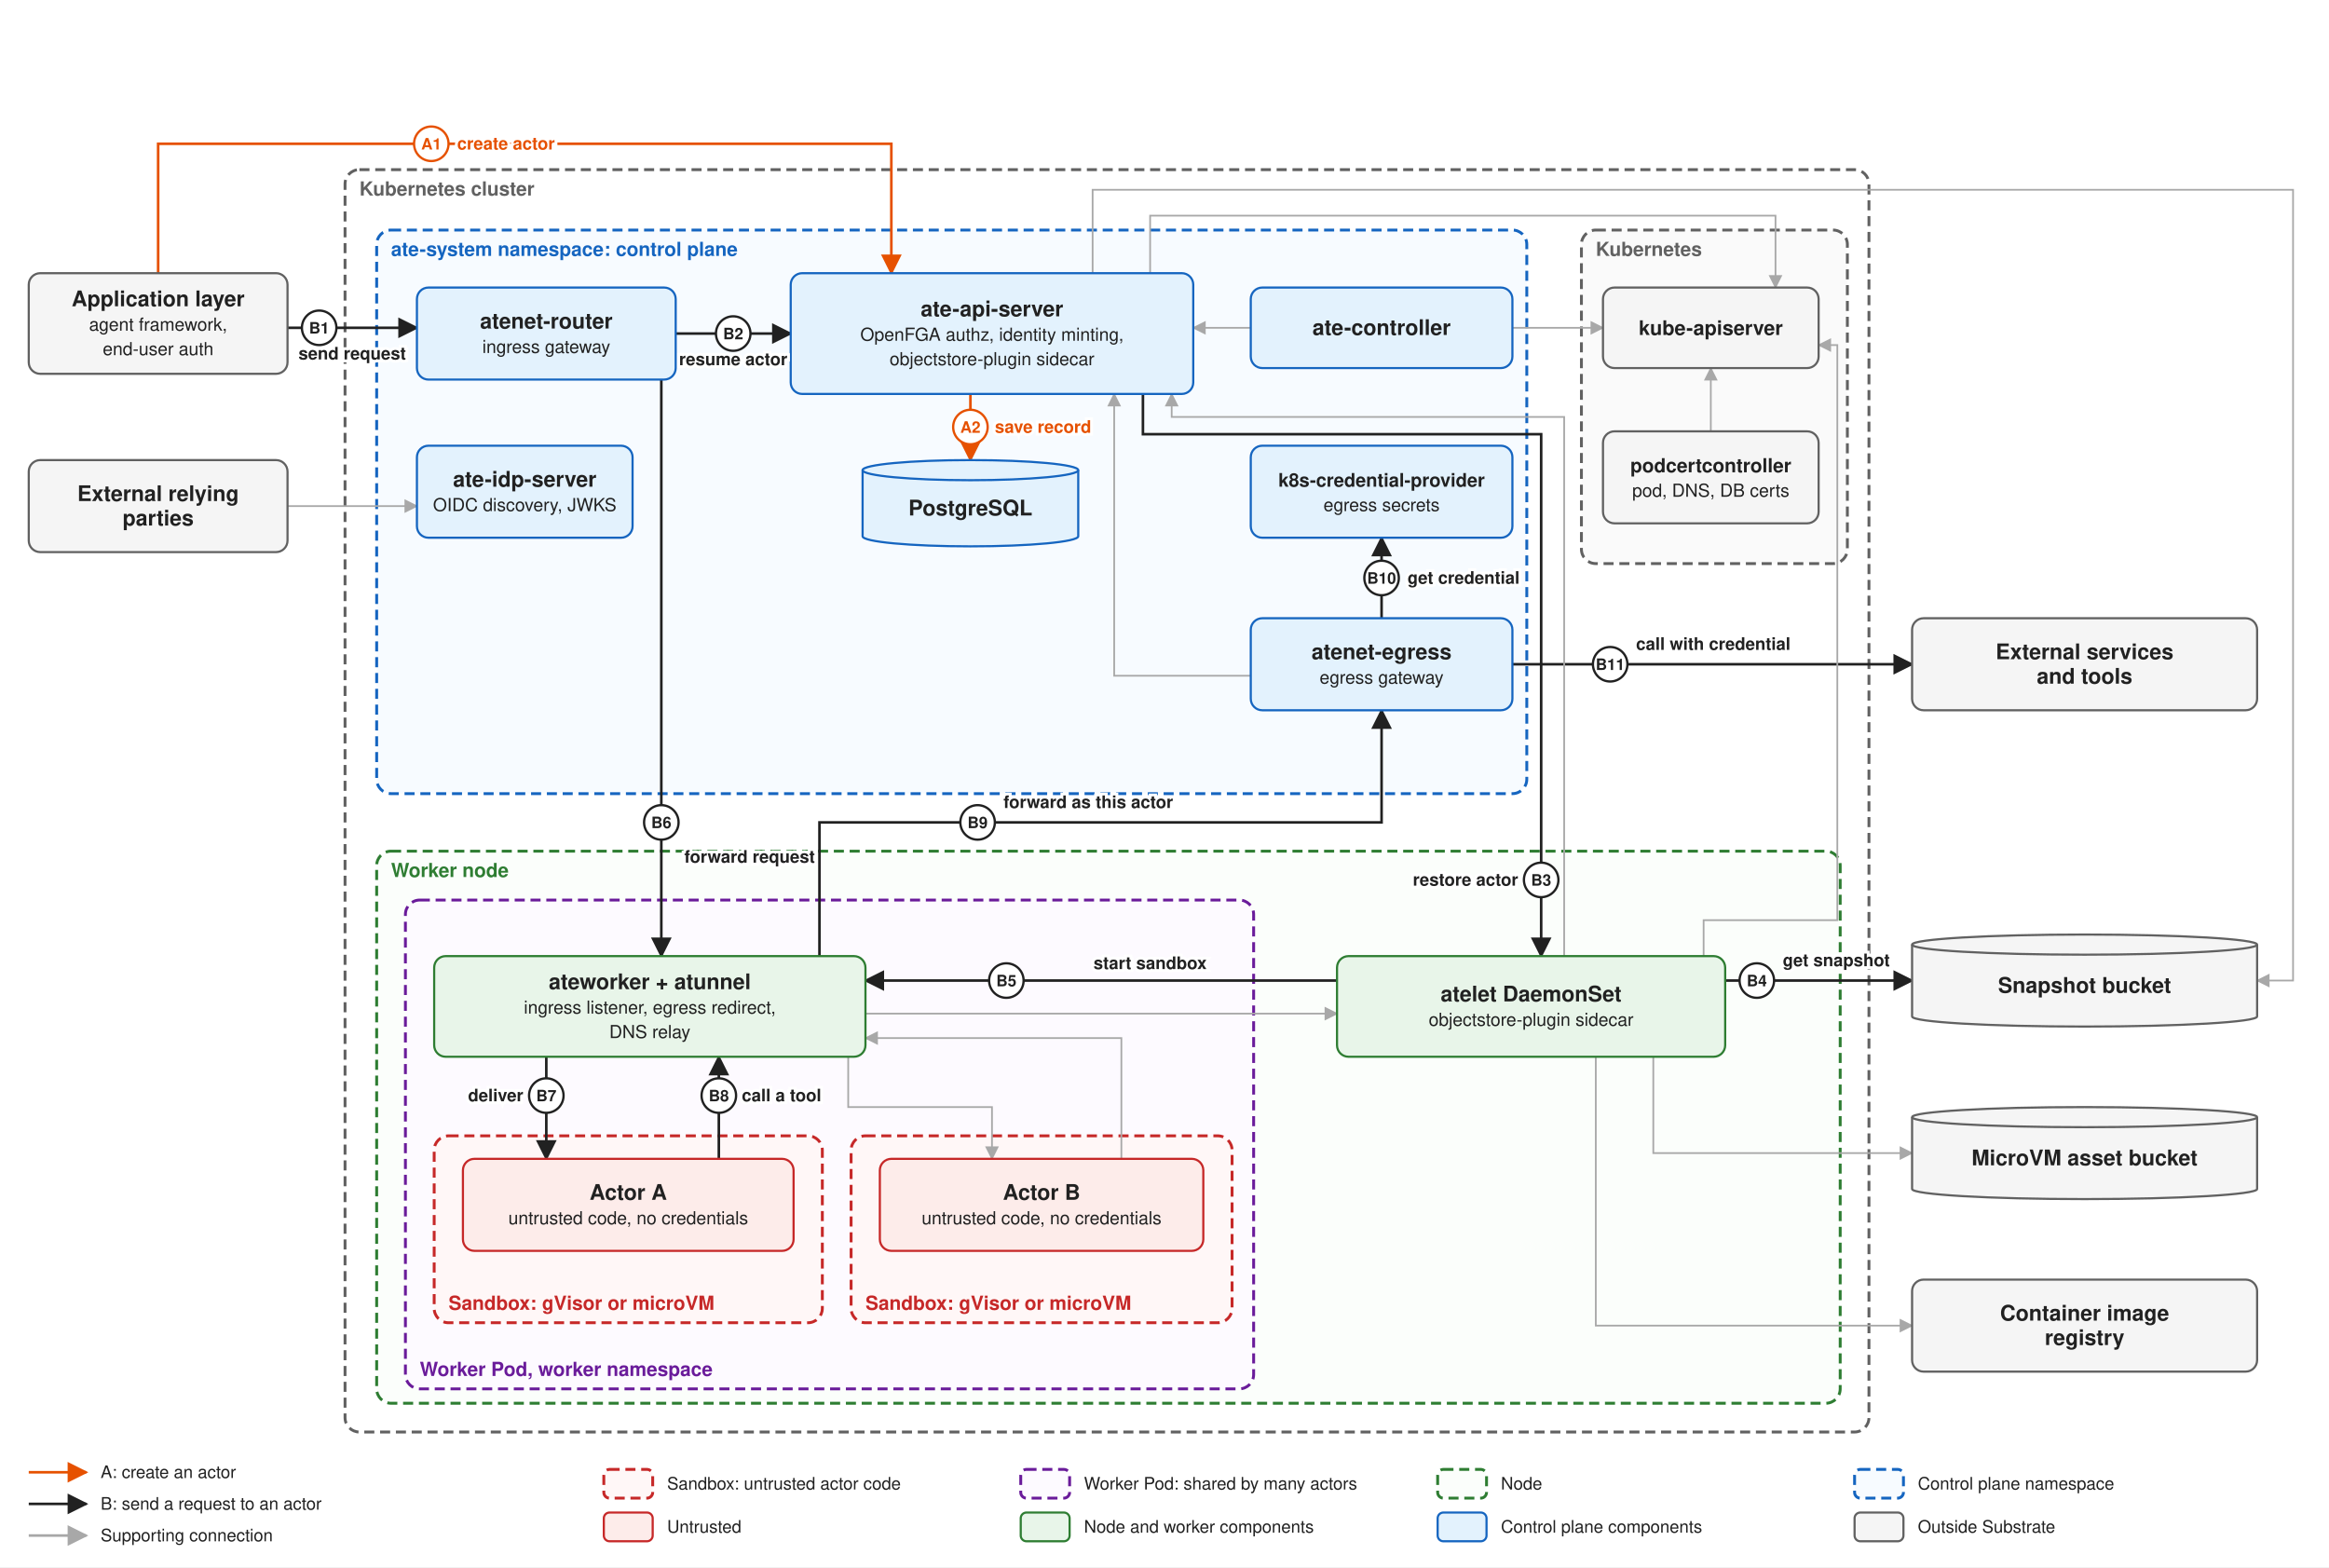
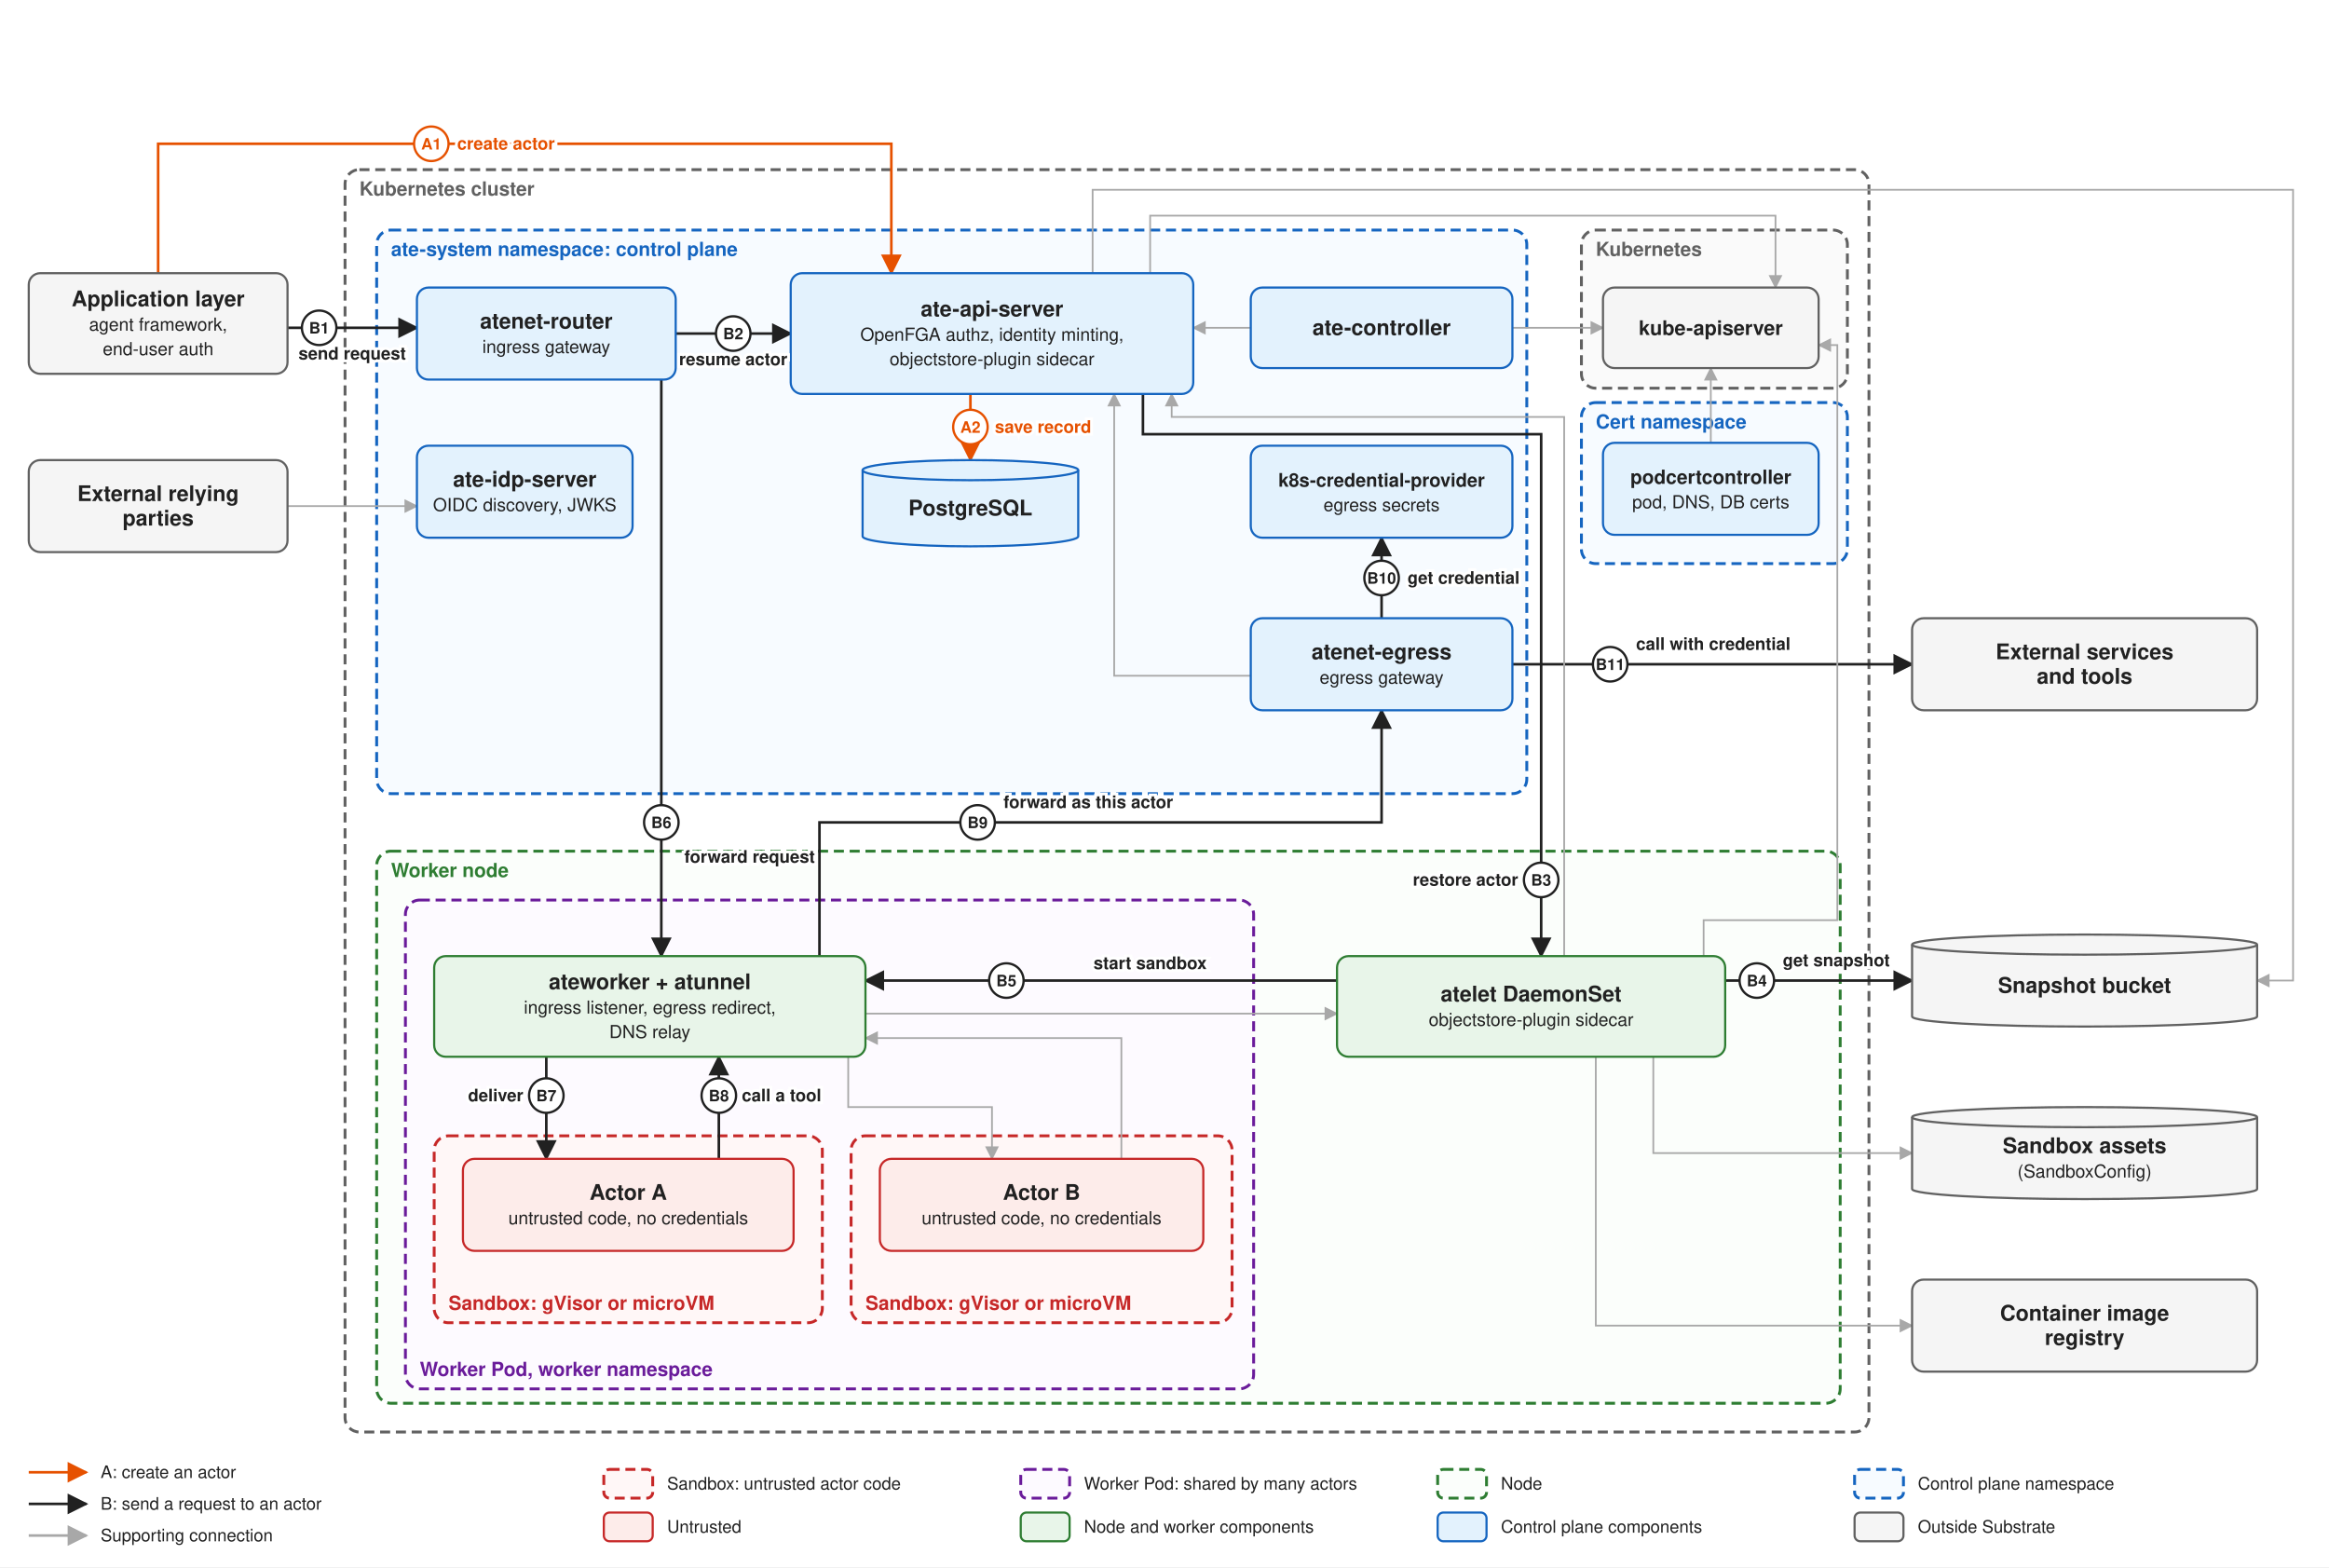
<svg xmlns="http://www.w3.org/2000/svg" viewBox="0 0 1620 1090" width="1620" height="1090" font-family="Helvetica, Arial, sans-serif">
  <defs>
    <marker id="arrowA" viewBox="0 0 10 10" refX="9" refY="5" markerWidth="8" markerHeight="8" orient="auto-start-reverse">
      <path d="M0,0 L10,5 L0,10 z" fill="#e65100" />
    </marker>
    <marker id="arrowB" viewBox="0 0 10 10" refX="9" refY="5" markerWidth="8" markerHeight="8" orient="auto-start-reverse">
      <path d="M0,0 L10,5 L0,10 z" fill="#212121" />
    </marker>
    <marker id="arrowG" viewBox="0 0 10 10" refX="9" refY="5" markerWidth="8" markerHeight="8" orient="auto-start-reverse">
      <path d="M0,0 L10,5 L0,10 z" fill="#a8a8a8" />
    </marker>
+     <marker id="arrowP" viewBox="0 0 10 10" refX="9" refY="5" markerWidth="8" markerHeight="8" orient="auto-start-reverse">
+       <path d="M0,0 L10,5 L0,10 z" fill="#00838f" />
+     </marker>
    <marker id="arrowT" viewBox="0 0 10 10" refX="9" refY="5" markerWidth="8" markerHeight="8" orient="auto-start-reverse">
      <path d="M0,0 L10,5 L0,10 z" fill="#00838f" />
    </marker>
  </defs>
  <rect width="1620" height="1090" fill="#ffffff" />
  <rect x="240" y="118" width="1060" height="878" rx="10" fill="#ffffff" stroke="#616161" stroke-width="2" stroke-dasharray="7 4" />
  <text x="250" y="136" font-size="13.5" font-weight="bold" fill="#616161">Kubernetes cluster</text>
  <rect x="262" y="160" width="800" height="392" rx="10" fill="#f7fbff" stroke="#1565c0" stroke-width="2" stroke-dasharray="7 4" />
  <text x="272" y="178" font-size="13.5" font-weight="bold" fill="#1565c0">ate-system namespace: control plane</text>
-   <rect x="1100" y="160" width="185" height="232" rx="10" fill="#fafafa" stroke="#616161" stroke-width="2" stroke-dasharray="7 4" />
+   <rect x="1100" y="160" width="185" height="110" rx="10" fill="#fafafa" stroke="#616161" stroke-width="2" stroke-dasharray="7 4" />
  <text x="1110" y="178" font-size="13.5" font-weight="bold" fill="#616161">Kubernetes</text>
+   <rect x="1100" y="280" width="185" height="112" rx="10" fill="#f7fbff" stroke="#1565c0" stroke-width="2" stroke-dasharray="7 4" />
+   <text x="1110" y="298" font-size="13.5" font-weight="bold" fill="#1565c0">Cert namespace</text>
  <rect x="262" y="592" width="1018" height="384" rx="10" fill="#fbfefb" stroke="#2e7d32" stroke-width="2" stroke-dasharray="7 4" />
  <text x="272" y="610" font-size="13.5" font-weight="bold" fill="#2e7d32">Worker node</text>
  <rect x="282" y="626" width="590" height="340" rx="10" fill="#fdfaff" stroke="#6a1b9a" stroke-width="2" stroke-dasharray="7 4" />
  <text x="292" y="957" font-size="13.5" font-weight="bold" fill="#6a1b9a">Worker Pod, worker namespace</text>
  <rect x="302" y="790" width="270" height="130" rx="10" fill="#fff7f7" stroke="#c62828" stroke-width="2" stroke-dasharray="7 4" />
  <text x="312" y="911" font-size="13.5" font-weight="bold" fill="#c62828">Sandbox: gVisor or microVM</text>
  <rect x="592" y="790" width="265" height="130" rx="10" fill="#fff7f7" stroke="#c62828" stroke-width="2" stroke-dasharray="7 4" />
  <text x="602" y="911" font-size="13.5" font-weight="bold" fill="#c62828">Sandbox: gVisor or microVM</text>
  <polyline points="110,190 110,100 620,100 620,190" fill="none" stroke="#e65100" stroke-width="1.8" marker-end="url(#arrowA)" />
  <polyline points="675,274 675,320" fill="none" stroke="#e65100" stroke-width="1.8" marker-end="url(#arrowA)" />
  <polyline points="200,228 290,228" fill="none" stroke="#212121" stroke-width="1.8" marker-end="url(#arrowB)" />
  <polyline points="470,232 550,232" fill="none" stroke="#212121" stroke-width="1.8" marker-end="url(#arrowB)" />
  <polyline points="795,274 795,302 1072,302 1072,665" fill="none" stroke="#212121" stroke-width="1.8" marker-end="url(#arrowB)" />
  <polyline points="1200,682 1330,682" fill="none" stroke="#212121" stroke-width="1.8" marker-end="url(#arrowB)" />
  <polyline points="930,682 602,682" fill="none" stroke="#212121" stroke-width="1.8" marker-end="url(#arrowB)" />
  <polyline points="460,264 460,665" fill="none" stroke="#212121" stroke-width="1.8" marker-end="url(#arrowB)" />
  <polyline points="380,735 380,806" fill="none" stroke="#212121" stroke-width="1.8" marker-end="url(#arrowB)" />
  <polyline points="500,806 500,735" fill="none" stroke="#212121" stroke-width="1.8" marker-end="url(#arrowB)" />
  <polyline points="570,665 570,572 961,572 961,494" fill="none" stroke="#212121" stroke-width="1.8" marker-end="url(#arrowB)" />
  <polyline points="961,430 961,374" fill="none" stroke="#212121" stroke-width="1.8" marker-end="url(#arrowB)" />
  <polyline points="1052,462 1330,462" fill="none" stroke="#212121" stroke-width="1.8" marker-end="url(#arrowB)" />
  <polyline points="1110,735 1110,922 1330,922" fill="none" stroke="#a8a8a8" stroke-width="1.2" marker-end="url(#arrowG)" />
  <polyline points="590,735 590,770 690,770 690,806" fill="none" stroke="#a8a8a8" stroke-width="1.2" marker-end="url(#arrowG)" />
  <polyline points="780,806 780,722 602,722" fill="none" stroke="#a8a8a8" stroke-width="1.2" marker-end="url(#arrowG)" />
  <polyline points="602,705 930,705" fill="none" stroke="#a8a8a8" stroke-width="1.2" marker-end="url(#arrowG)" />
  <polyline points="1088,665 1088,290 815,290 815,274" fill="none" stroke="#a8a8a8" stroke-width="1.2" marker-end="url(#arrowG)" />
  <polyline points="870,470 775,470 775,274" fill="none" stroke="#a8a8a8" stroke-width="1.2" marker-end="url(#arrowG)" />
  <polyline points="760,190 760,132 1595,132 1595,682 1570,682" fill="none" stroke="#a8a8a8" stroke-width="1.2" marker-end="url(#arrowG)" />
  <polyline points="1150,735 1150,802 1330,802" fill="none" stroke="#a8a8a8" stroke-width="1.2" marker-end="url(#arrowG)" />
  <polyline points="870,228 830,228" fill="none" stroke="#a8a8a8" stroke-width="1.2" marker-end="url(#arrowG)" />
  <polyline points="1052,228 1115,228" fill="none" stroke="#a8a8a8" stroke-width="1.2" marker-end="url(#arrowG)" />
  <polyline points="800,190 800,150 1235,150 1235,200" fill="none" stroke="#a8a8a8" stroke-width="1.2" marker-end="url(#arrowG)" />
-   <polyline points="1190,300 1190,256" fill="none" stroke="#a8a8a8" stroke-width="1.2" marker-end="url(#arrowG)" />
+   <polyline points="1190,308 1190,256" fill="none" stroke="#a8a8a8" stroke-width="1.2" marker-end="url(#arrowG)" />
  <polyline points="1185,665 1185,640 1278,640 1278,240 1265,240" fill="none" stroke="#a8a8a8" stroke-width="1.2" marker-end="url(#arrowG)" />
  <polyline points="200,352 290,352" fill="none" stroke="#a8a8a8" stroke-width="1.2" marker-end="url(#arrowG)" />
  <rect x="20" y="190" width="180" height="70" rx="8" fill="#f5f5f5" stroke="#616161" stroke-width="1.5" />
  <text x="110.0" y="213.0" font-size="15" font-weight="bold" text-anchor="middle" fill="#212121">Application layer</text>
  <text x="110.0" y="230.0" font-size="12.5" text-anchor="middle" fill="#212121">agent framework,</text>
  <text x="110.0" y="247.0" font-size="12.5" text-anchor="middle" fill="#212121">end-user auth</text>
  <rect x="20" y="320" width="180" height="64" rx="8" fill="#f5f5f5" stroke="#616161" stroke-width="1.5" />
  <text x="110.0" y="348.5" font-size="15" font-weight="bold" text-anchor="middle" fill="#212121">External relying</text>
  <text x="110.0" y="365.5" font-size="15" font-weight="bold" text-anchor="middle" fill="#212121">parties</text>
  <rect x="1330" y="430" width="240" height="64" rx="8" fill="#f5f5f5" stroke="#616161" stroke-width="1.5" />
  <text x="1450.0" y="458.5" font-size="15" font-weight="bold" text-anchor="middle" fill="#212121">External services</text>
  <text x="1450.0" y="475.5" font-size="15" font-weight="bold" text-anchor="middle" fill="#212121">and tools</text>
  <path d="M1330 657 v50 a120.0 7 0 0 0 240 0 v-50" fill="#f5f5f5" stroke="#616161" stroke-width="1.5" />
  <ellipse cx="1450.0" cy="657" rx="120.0" ry="7" fill="#f5f5f5" stroke="#616161" stroke-width="1.5" />
  <text x="1450.0" y="690.5" font-size="15" font-weight="bold" text-anchor="middle" fill="#212121">Snapshot bucket</text>
  <path d="M1330 777 v50 a120.0 7 0 0 0 240 0 v-50" fill="#f5f5f5" stroke="#616161" stroke-width="1.5" />
  <ellipse cx="1450.0" cy="777" rx="120.0" ry="7" fill="#f5f5f5" stroke="#616161" stroke-width="1.5" />
-   <text x="1450.0" y="810.5" font-size="15" font-weight="bold" text-anchor="middle" fill="#212121">MicroVM asset bucket</text>
+   <text x="1450.0" y="802.0" font-size="15" font-weight="bold" text-anchor="middle" fill="#212121">Sandbox assets</text>
+   <text x="1450.0" y="819.0" font-size="12.5" text-anchor="middle" fill="#212121">(SandboxConfig)</text>
  <rect x="290" y="200" width="180" height="64" rx="8" fill="#e3f2fd" stroke="#1565c0" stroke-width="1.5" />
  <text x="380.0" y="228.5" font-size="15" font-weight="bold" text-anchor="middle" fill="#212121">atenet-router</text>
  <text x="380.0" y="245.5" font-size="12.5" text-anchor="middle" fill="#212121">ingress gateway</text>
  <rect x="550" y="190" width="280" height="84" rx="8" fill="#e3f2fd" stroke="#1565c0" stroke-width="1.5" />
  <text x="690.0" y="220.0" font-size="15" font-weight="bold" text-anchor="middle" fill="#212121">ate-api-server</text>
  <text x="690.0" y="237.0" font-size="12.5" text-anchor="middle" fill="#212121">OpenFGA authz, identity minting,</text>
  <text x="690.0" y="254.0" font-size="12.5" text-anchor="middle" fill="#212121">objectstore-plugin sidecar</text>
  <rect x="870" y="200" width="182" height="56" rx="8" fill="#e3f2fd" stroke="#1565c0" stroke-width="1.5" />
  <text x="961.0" y="233.0" font-size="15" font-weight="bold" text-anchor="middle" fill="#212121">ate-controller</text>
  <rect x="290" y="310" width="150" height="64" rx="8" fill="#e3f2fd" stroke="#1565c0" stroke-width="1.5" />
  <text x="365.0" y="338.5" font-size="15" font-weight="bold" text-anchor="middle" fill="#212121">ate-idp-server</text>
  <text x="365.0" y="355.5" font-size="12.5" text-anchor="middle" fill="#212121">OIDC discovery, JWKS</text>
  <path d="M600 327 v46 a75.0 7 0 0 0 150 0 v-46" fill="#e3f2fd" stroke="#1565c0" stroke-width="1.5" />
  <ellipse cx="675.0" cy="327" rx="75.0" ry="7" fill="#e3f2fd" stroke="#1565c0" stroke-width="1.5" />
  <text x="675.0" y="358.5" font-size="15" font-weight="bold" text-anchor="middle" fill="#212121">PostgreSQL</text>
  <rect x="870" y="310" width="182" height="64" rx="8" fill="#e3f2fd" stroke="#1565c0" stroke-width="1.5" />
  <text x="961.0" y="338.5" font-size="13" font-weight="bold" text-anchor="middle" fill="#212121">k8s-credential-provider</text>
  <text x="961.0" y="355.5" font-size="12.5" text-anchor="middle" fill="#212121">egress secrets</text>
  <rect x="870" y="430" width="182" height="64" rx="8" fill="#e3f2fd" stroke="#1565c0" stroke-width="1.5" />
  <text x="961.0" y="458.5" font-size="15" font-weight="bold" text-anchor="middle" fill="#212121">atenet-egress</text>
  <text x="961.0" y="475.5" font-size="12.5" text-anchor="middle" fill="#212121">egress gateway</text>
  <rect x="1115" y="200" width="150" height="56" rx="8" fill="#f5f5f5" stroke="#616161" stroke-width="1.5" />
  <text x="1190.0" y="233.0" font-size="14" font-weight="bold" text-anchor="middle" fill="#212121">kube-apiserver</text>
-   <rect x="1115" y="300" width="150" height="64" rx="8" fill="#f5f5f5" stroke="#616161" stroke-width="1.5" />
-   <text x="1190.0" y="328.5" font-size="13.5" font-weight="bold" text-anchor="middle" fill="#212121">podcertcontroller</text>
-   <text x="1190.0" y="345.5" font-size="12.5" text-anchor="middle" fill="#212121">pod, DNS, DB certs</text>
+   <rect x="1115" y="308" width="150" height="64" rx="8" fill="#e3f2fd" stroke="#1565c0" stroke-width="1.5" />
+   <text x="1190.0" y="336.5" font-size="13.5" font-weight="bold" text-anchor="middle" fill="#212121">podcertcontroller</text>
+   <text x="1190.0" y="353.5" font-size="12.5" text-anchor="middle" fill="#212121">pod, DNS, DB certs</text>
  <rect x="302" y="665" width="300" height="70" rx="8" fill="#e8f5e9" stroke="#2e7d32" stroke-width="1.5" />
  <text x="452.0" y="688.0" font-size="15" font-weight="bold" text-anchor="middle" fill="#212121">ateworker + atunnel</text>
  <text x="452.0" y="705.0" font-size="12.5" text-anchor="middle" fill="#212121">ingress listener, egress redirect,</text>
  <text x="452.0" y="722.0" font-size="12.5" text-anchor="middle" fill="#212121">DNS relay</text>
  <rect x="930" y="665" width="270" height="70" rx="8" fill="#e8f5e9" stroke="#2e7d32" stroke-width="1.5" />
  <text x="1065.0" y="696.5" font-size="15" font-weight="bold" text-anchor="middle" fill="#212121">atelet DaemonSet</text>
  <text x="1065.0" y="713.5" font-size="12.5" text-anchor="middle" fill="#212121">objectstore-plugin sidecar</text>
  <rect x="322" y="806" width="230" height="64" rx="8" fill="#fdecea" stroke="#c62828" stroke-width="1.5" />
  <text x="437.0" y="834.5" font-size="15" font-weight="bold" text-anchor="middle" fill="#212121">Actor A</text>
  <text x="437.0" y="851.5" font-size="12.5" text-anchor="middle" fill="#212121">untrusted code, no credentials</text>
  <rect x="612" y="806" width="225" height="64" rx="8" fill="#fdecea" stroke="#c62828" stroke-width="1.5" />
  <text x="724.5" y="834.5" font-size="15" font-weight="bold" text-anchor="middle" fill="#212121">Actor B</text>
  <text x="724.5" y="851.5" font-size="12.5" text-anchor="middle" fill="#212121">untrusted code, no credentials</text>
  <rect x="1330" y="890" width="240" height="64" rx="8" fill="#f5f5f5" stroke="#616161" stroke-width="1.5" />
  <text x="1450.0" y="918.5" font-size="15" font-weight="bold" text-anchor="middle" fill="#212121">Container image</text>
  <text x="1450.0" y="935.5" font-size="15" font-weight="bold" text-anchor="middle" fill="#212121">registry</text>
  <circle cx="300" cy="100" r="12" fill="#ffffff" stroke="#e65100" stroke-width="1.6" />
  <text x="300" y="104" font-size="11" font-weight="bold" text-anchor="middle" fill="#e65100">A1</text>
  <text x="318" y="104" font-size="12" font-weight="bold" text-anchor="start" fill="#e65100" stroke="#ffffff" stroke-width="4" paint-order="stroke">create actor</text>
  <circle cx="675" cy="297" r="12" fill="#ffffff" stroke="#e65100" stroke-width="1.6" />
  <text x="675" y="301" font-size="11" font-weight="bold" text-anchor="middle" fill="#e65100">A2</text>
  <text x="692" y="301" font-size="12" font-weight="bold" text-anchor="start" fill="#e65100" stroke="#ffffff" stroke-width="4" paint-order="stroke">save record</text>
  <circle cx="222" cy="228" r="12" fill="#ffffff" stroke="#212121" stroke-width="1.6" />
  <text x="222" y="232" font-size="11" font-weight="bold" text-anchor="middle" fill="#212121">B1</text>
  <text x="245" y="250" font-size="12" font-weight="bold" text-anchor="middle" fill="#212121" stroke="#ffffff" stroke-width="4" paint-order="stroke">send request</text>
  <circle cx="510" cy="232" r="12" fill="#ffffff" stroke="#212121" stroke-width="1.6" />
  <text x="510" y="236" font-size="11" font-weight="bold" text-anchor="middle" fill="#212121">B2</text>
  <text x="510" y="254" font-size="12" font-weight="bold" text-anchor="middle" fill="#212121" stroke="#ffffff" stroke-width="4" paint-order="stroke">resume actor</text>
  <circle cx="1072" cy="612" r="12" fill="#ffffff" stroke="#212121" stroke-width="1.6" />
  <text x="1072" y="616" font-size="11" font-weight="bold" text-anchor="middle" fill="#212121">B3</text>
  <text x="1056" y="616" font-size="12" font-weight="bold" text-anchor="end" fill="#212121" stroke="#ffffff" stroke-width="4" paint-order="stroke">restore actor</text>
  <circle cx="1222" cy="682" r="12" fill="#ffffff" stroke="#212121" stroke-width="1.6" />
  <text x="1222" y="686" font-size="11" font-weight="bold" text-anchor="middle" fill="#212121">B4</text>
  <text x="1240" y="672" font-size="12" font-weight="bold" text-anchor="start" fill="#212121" stroke="#ffffff" stroke-width="4" paint-order="stroke">get snapshot</text>
  <circle cx="700" cy="682" r="12" fill="#ffffff" stroke="#212121" stroke-width="1.6" />
  <text x="700" y="686" font-size="11" font-weight="bold" text-anchor="middle" fill="#212121">B5</text>
  <text x="800" y="674" font-size="12" font-weight="bold" text-anchor="middle" fill="#212121" stroke="#ffffff" stroke-width="4" paint-order="stroke">start sandbox</text>
  <circle cx="460" cy="572" r="12" fill="#ffffff" stroke="#212121" stroke-width="1.6" />
  <text x="460" y="576" font-size="11" font-weight="bold" text-anchor="middle" fill="#212121">B6</text>
  <text x="476" y="600" font-size="12" font-weight="bold" text-anchor="start" fill="#212121" stroke="#ffffff" stroke-width="4" paint-order="stroke">forward request</text>
  <circle cx="380" cy="762" r="12" fill="#ffffff" stroke="#212121" stroke-width="1.6" />
  <text x="380" y="766" font-size="11" font-weight="bold" text-anchor="middle" fill="#212121">B7</text>
  <text x="364" y="766" font-size="12" font-weight="bold" text-anchor="end" fill="#212121" stroke="#ffffff" stroke-width="4" paint-order="stroke">deliver</text>
  <circle cx="500" cy="762" r="12" fill="#ffffff" stroke="#212121" stroke-width="1.6" />
  <text x="500" y="766" font-size="11" font-weight="bold" text-anchor="middle" fill="#212121">B8</text>
  <text x="516" y="766" font-size="12" font-weight="bold" text-anchor="start" fill="#212121" stroke="#ffffff" stroke-width="4" paint-order="stroke">call a tool</text>
  <circle cx="680" cy="572" r="12" fill="#ffffff" stroke="#212121" stroke-width="1.6" />
  <text x="680" y="576" font-size="11" font-weight="bold" text-anchor="middle" fill="#212121">B9</text>
  <text x="698" y="562" font-size="12" font-weight="bold" text-anchor="start" fill="#212121" stroke="#ffffff" stroke-width="4" paint-order="stroke">forward as this actor</text>
  <circle cx="961" cy="402" r="12" fill="#ffffff" stroke="#212121" stroke-width="1.6" />
  <text x="961" y="406" font-size="11" font-weight="bold" text-anchor="middle" fill="#212121">B10</text>
  <text x="979" y="406" font-size="12" font-weight="bold" text-anchor="start" fill="#212121" stroke="#ffffff" stroke-width="4" paint-order="stroke">get credential</text>
  <circle cx="1120" cy="462" r="12" fill="#ffffff" stroke="#212121" stroke-width="1.6" />
  <text x="1120" y="466" font-size="11" font-weight="bold" text-anchor="middle" fill="#212121">B11</text>
  <text x="1138" y="452" font-size="12" font-weight="bold" text-anchor="start" fill="#212121" stroke="#ffffff" stroke-width="4" paint-order="stroke">call with credential</text>
  <polyline points="20,1024 60,1024" stroke="#e65100" stroke-width="1.8" marker-end="url(#arrowA)" />
  <text x="70" y="1028" font-size="12" fill="#212121">A: create an actor</text>
  <polyline points="20,1046 60,1046" stroke="#212121" stroke-width="1.8" marker-end="url(#arrowB)" />
  <text x="70" y="1050" font-size="12" fill="#212121">B: send a request to an actor</text>
  <polyline points="20,1068 60,1068" stroke="#a8a8a8" stroke-width="1.8" marker-end="url(#arrowG)" />
  <text x="70" y="1072" font-size="12" fill="#212121">Supporting connection</text>
  <rect x="420" y="1022" width="34" height="20" rx="4" fill="#fff7f7" stroke="#c62828" stroke-width="2" stroke-dasharray="7 4" />
  <text x="464" y="1036" font-size="12" fill="#212121">Sandbox: untrusted actor code</text>
  <rect x="710" y="1022" width="34" height="20" rx="4" fill="#fdfaff" stroke="#6a1b9a" stroke-width="2" stroke-dasharray="7 4" />
  <text x="754" y="1036" font-size="12" fill="#212121">Worker Pod: shared by many actors</text>
  <rect x="1000" y="1022" width="34" height="20" rx="4" fill="#fbfefb" stroke="#2e7d32" stroke-width="2" stroke-dasharray="7 4" />
  <text x="1044" y="1036" font-size="12" fill="#212121">Node</text>
  <rect x="1290" y="1022" width="34" height="20" rx="4" fill="#f7fbff" stroke="#1565c0" stroke-width="2" stroke-dasharray="7 4" />
  <text x="1334" y="1036" font-size="12" fill="#212121">Control plane namespace</text>
  <rect x="420" y="1052" width="34" height="20" rx="4" fill="#fdecea" stroke="#c62828" stroke-width="1.5" />
  <text x="464" y="1066" font-size="12" fill="#212121">Untrusted</text>
  <rect x="710" y="1052" width="34" height="20" rx="4" fill="#e8f5e9" stroke="#2e7d32" stroke-width="1.5" />
  <text x="754" y="1066" font-size="12" fill="#212121">Node and worker components</text>
  <rect x="1000" y="1052" width="34" height="20" rx="4" fill="#e3f2fd" stroke="#1565c0" stroke-width="1.5" />
  <text x="1044" y="1066" font-size="12" fill="#212121">Control plane components</text>
  <rect x="1290" y="1052" width="34" height="20" rx="4" fill="#f5f5f5" stroke="#616161" stroke-width="1.5" />
  <text x="1334" y="1066" font-size="12" fill="#212121">Outside Substrate</text>
</svg>
